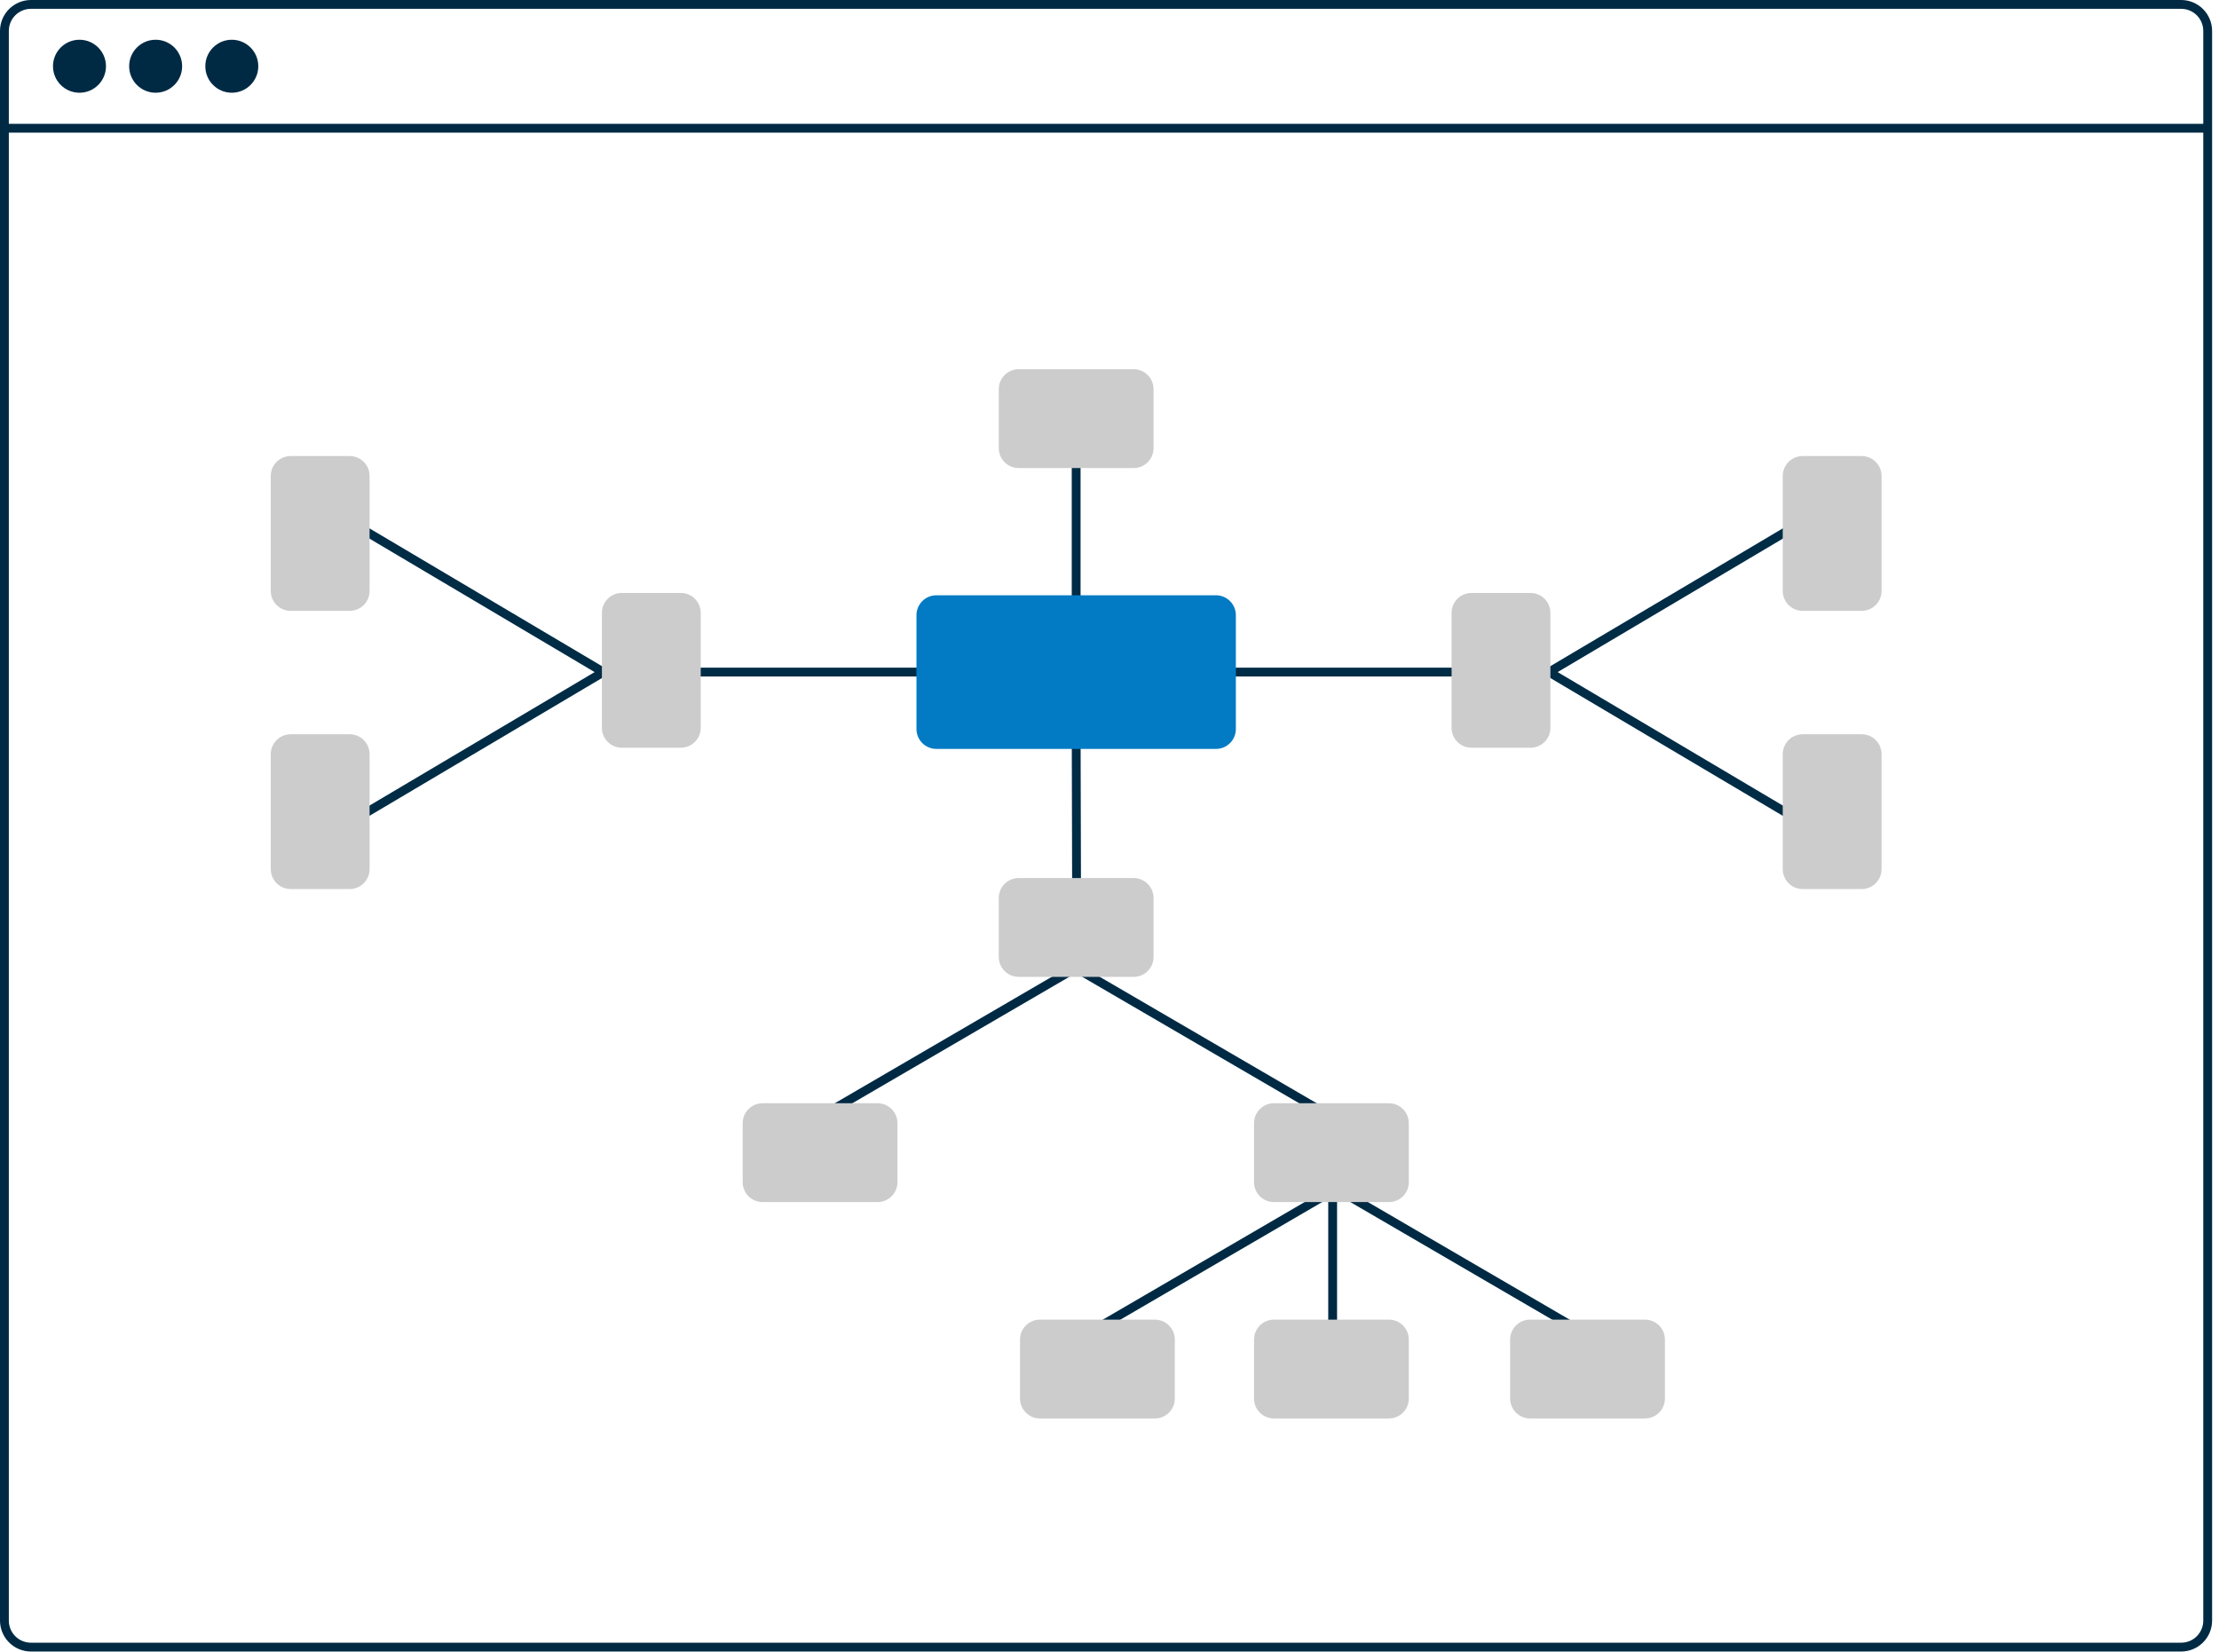
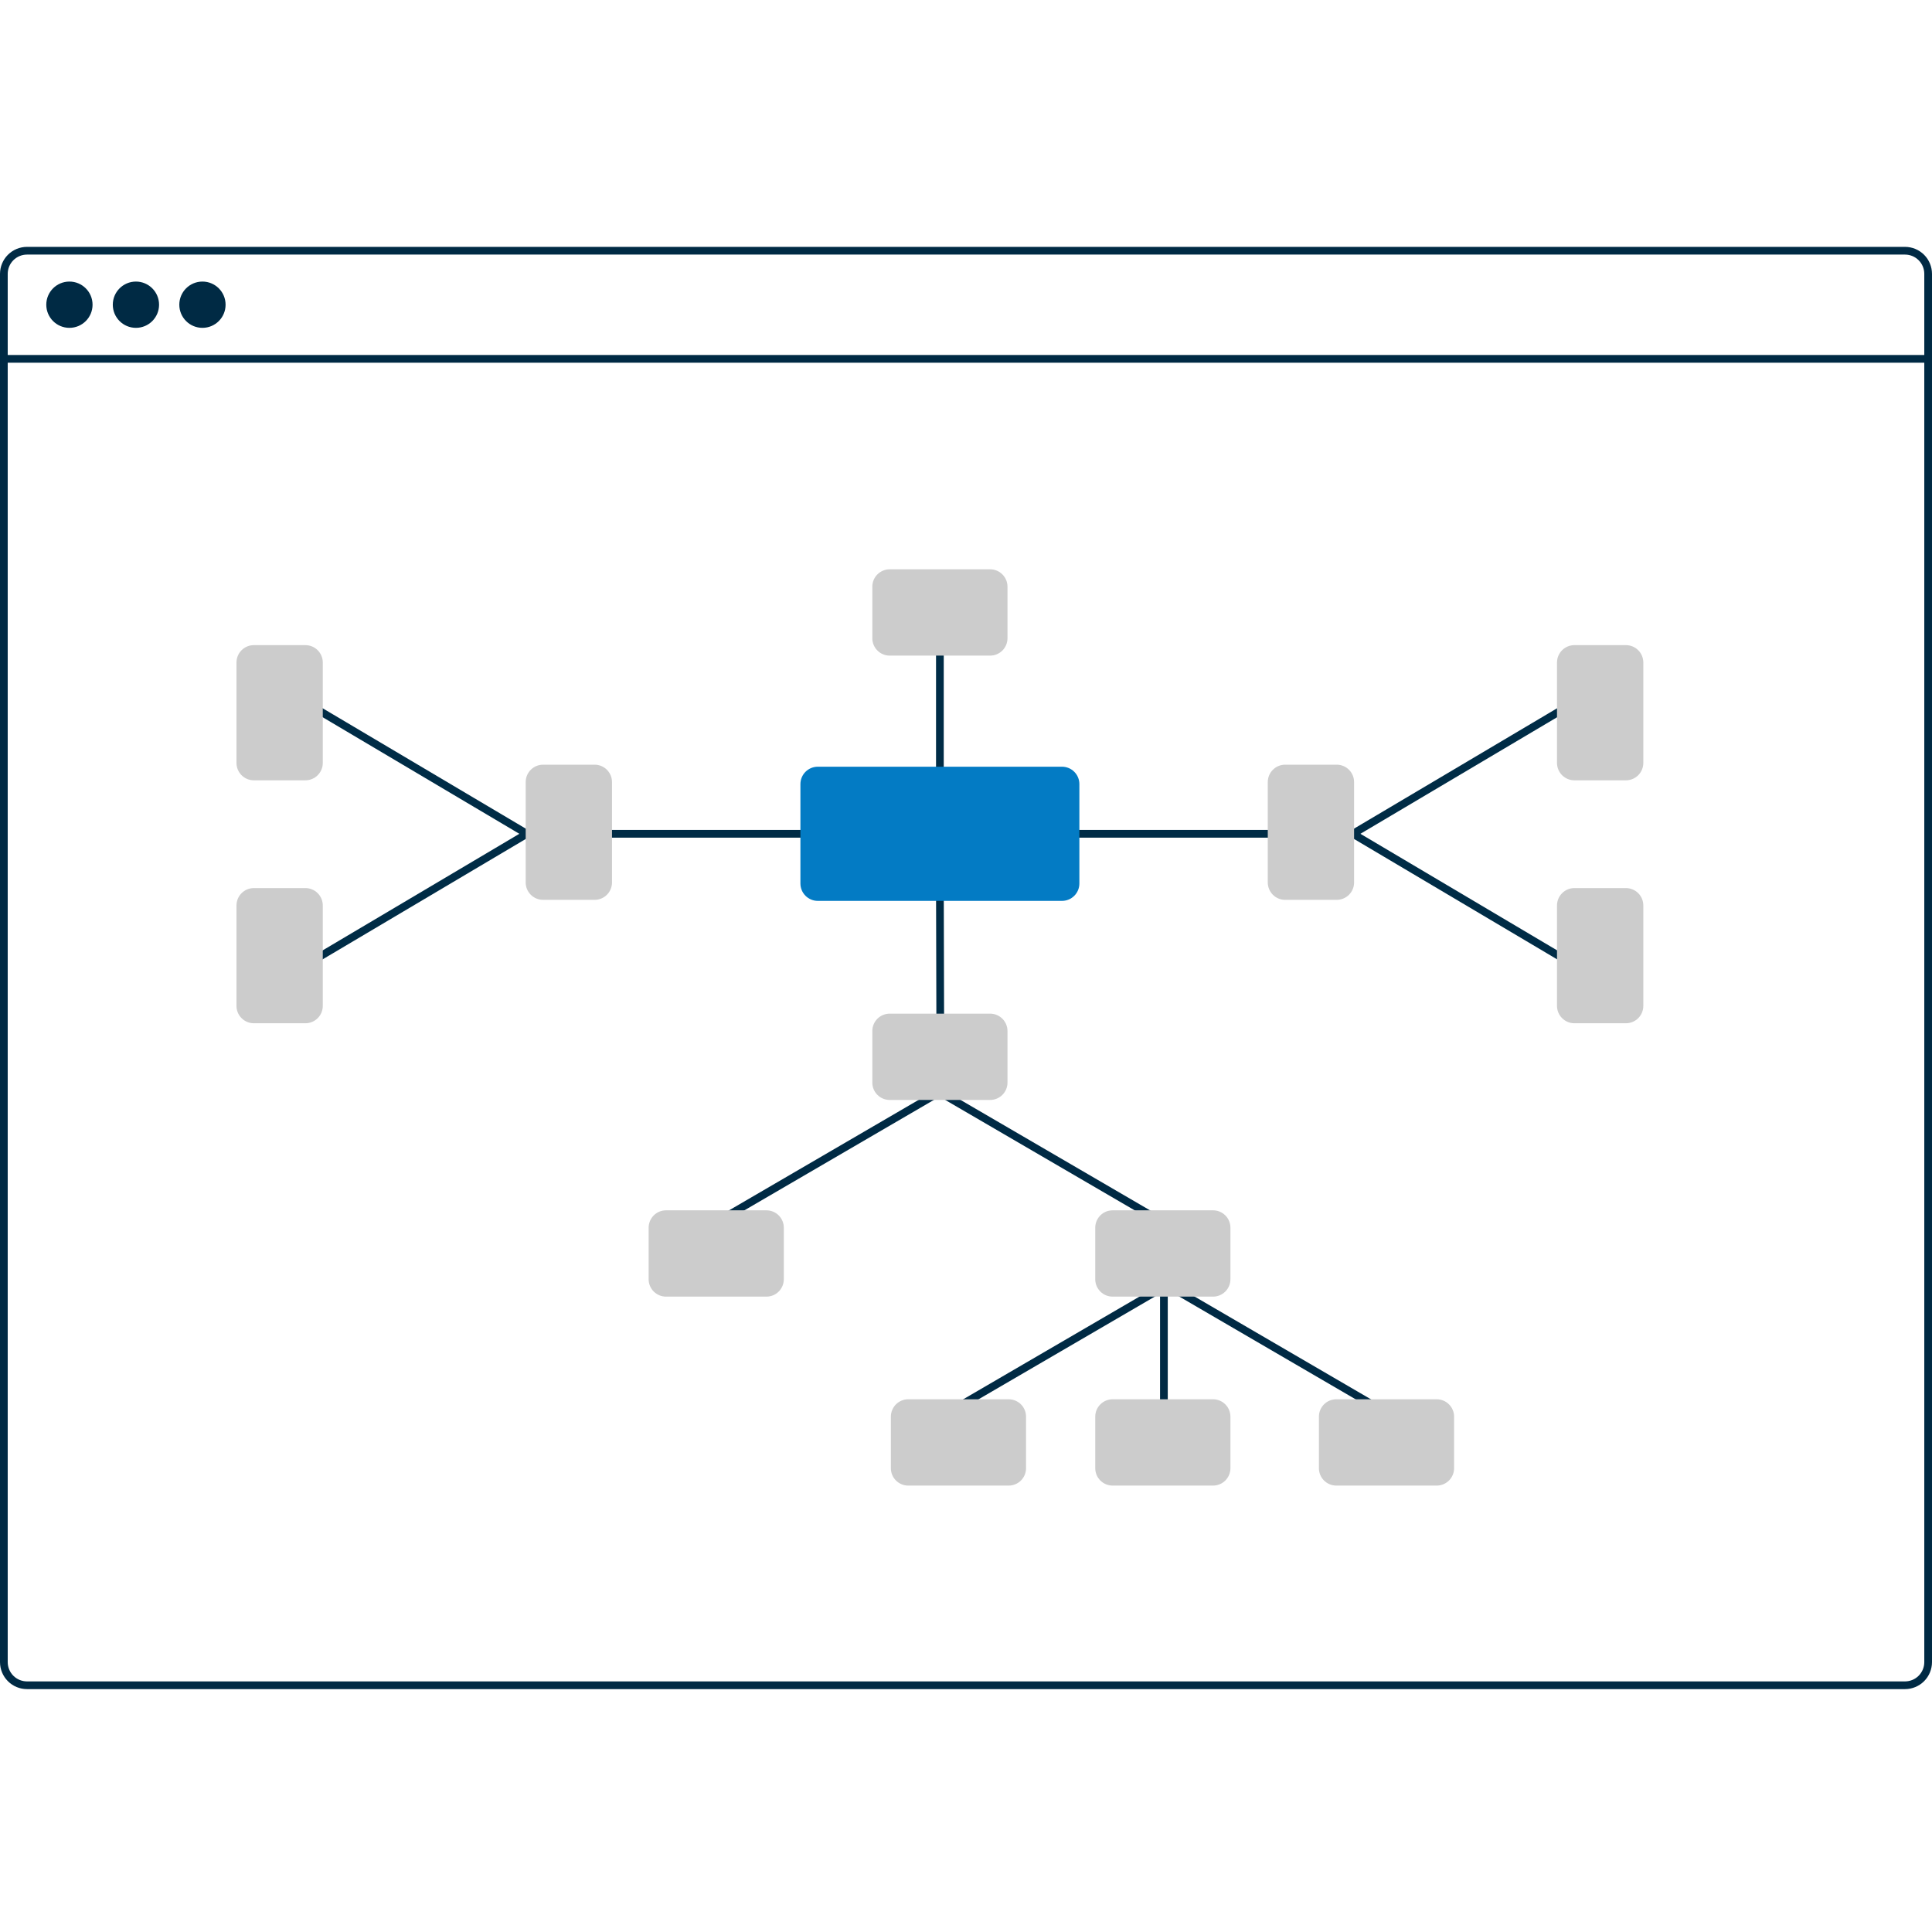
- <svg xmlns="http://www.w3.org/2000/svg" width="215" height="160" viewBox="0 0 215 160" fill="none">
-   <path d="M211.337 0H2.995C2.201 0.001 1.44 0.317 0.878 0.878C0.317 1.44 0.001 2.201 0 2.995V157.005C0.001 157.799 0.317 158.56 0.878 159.122C1.44 159.683 2.201 159.999 2.995 160H211.337C212.131 159.999 212.892 159.683 213.453 159.122C214.015 158.56 214.331 157.799 214.332 157.005V2.995C214.331 2.201 214.015 1.44 213.453 0.878C212.892 0.317 212.131 0.001 211.337 0ZM213.476 157.005C213.476 157.573 213.25 158.117 212.849 158.518C212.448 158.919 211.904 159.144 211.337 159.144H2.995C2.427 159.144 1.883 158.919 1.482 158.518C1.081 158.117 0.856 157.573 0.856 157.005V2.995C0.856 2.427 1.081 1.883 1.482 1.482C1.883 1.081 2.427 0.856 2.995 0.856H211.337C211.904 0.856 212.448 1.081 212.849 1.482C213.25 1.883 213.476 2.427 213.476 2.995V157.005Z" fill="#002A44" />
-   <path d="M213.904 11.996H0.428V12.851H213.904V11.996Z" fill="#002A44" />
-   <path d="M7.701 8.984C9.118 8.984 10.268 7.835 10.268 6.417C10.268 5 9.118 3.85 7.701 3.85C6.283 3.85 5.134 5 5.134 6.417C5.134 7.835 6.283 8.984 7.701 8.984Z" fill="#002A44" />
-   <path d="M15.081 8.984C16.498 8.984 17.647 7.835 17.647 6.417C17.647 5 16.498 3.85 15.081 3.85C13.663 3.85 12.514 5 12.514 6.417C12.514 7.835 13.663 8.984 15.081 8.984Z" fill="#002A44" />
-   <path d="M22.459 8.984C23.877 8.984 25.026 7.835 25.026 6.417C25.026 5 23.877 3.85 22.459 3.85C21.042 3.85 19.893 5 19.893 6.417C19.893 7.835 21.042 8.984 22.459 8.984Z" fill="#002A44" />
-   <path d="M129.121 133.179C129.008 133.179 128.899 133.133 128.819 133.053C128.738 132.973 128.693 132.864 128.693 132.751V115.211C128.693 115.097 128.738 114.988 128.819 114.908C128.899 114.828 129.008 114.783 129.121 114.783C129.235 114.783 129.343 114.828 129.424 114.908C129.504 114.988 129.549 115.097 129.549 115.211V132.751C129.549 132.864 129.504 132.973 129.424 133.053C129.343 133.133 129.235 133.179 129.121 133.179Z" fill="#002A44" />
-   <path d="M128.536 108.366C128.46 108.366 128.386 108.346 128.321 108.307L104.015 94.145C103.917 94.088 103.846 93.994 103.817 93.885C103.788 93.775 103.804 93.659 103.861 93.561C103.918 93.463 104.012 93.391 104.121 93.362C104.231 93.333 104.347 93.349 104.445 93.406L128.751 107.568C128.833 107.615 128.896 107.688 128.932 107.775C128.967 107.862 128.973 107.959 128.949 108.049C128.924 108.14 128.871 108.22 128.796 108.278C128.721 108.335 128.63 108.366 128.536 108.366Z" fill="#002A44" />
-   <path d="M79.924 108.366C79.83 108.366 79.739 108.335 79.664 108.278C79.589 108.221 79.535 108.14 79.511 108.05C79.486 107.959 79.492 107.862 79.528 107.775C79.564 107.688 79.627 107.615 79.709 107.568L104.014 93.406C104.112 93.35 104.229 93.334 104.338 93.363C104.448 93.392 104.541 93.463 104.598 93.561C104.655 93.659 104.671 93.775 104.642 93.885C104.614 93.994 104.543 94.088 104.445 94.145L80.139 108.308C80.074 108.346 80 108.366 79.924 108.366Z" fill="#002A44" />
-   <path d="M153.777 129.756C153.701 129.756 153.627 129.736 153.562 129.698L129.256 115.536C129.158 115.479 129.087 115.385 129.058 115.275C129.029 115.166 129.045 115.049 129.102 114.951C129.159 114.853 129.253 114.782 129.362 114.753C129.472 114.724 129.589 114.74 129.687 114.796L153.993 128.959C154.074 129.006 154.137 129.079 154.173 129.166C154.209 129.253 154.215 129.349 154.19 129.44C154.166 129.531 154.112 129.611 154.037 129.668C153.962 129.725 153.871 129.756 153.777 129.756V129.756Z" fill="#002A44" />
-   <path d="M105.166 129.756C105.071 129.756 104.98 129.725 104.905 129.668C104.831 129.611 104.777 129.531 104.752 129.44C104.728 129.349 104.734 129.253 104.769 129.166C104.805 129.079 104.868 129.006 104.95 128.958L129.256 114.796C129.354 114.74 129.47 114.724 129.579 114.753C129.689 114.783 129.782 114.854 129.839 114.952C129.896 115.049 129.912 115.166 129.883 115.275C129.855 115.385 129.784 115.478 129.686 115.536L105.38 129.698C105.315 129.736 105.241 129.756 105.166 129.756Z" fill="#002A44" />
-   <path d="M104.309 86.547C104.196 86.547 104.087 86.502 104.007 86.422C103.927 86.343 103.882 86.234 103.881 86.121L103.842 70.554C103.842 70.498 103.853 70.442 103.874 70.39C103.895 70.338 103.927 70.291 103.966 70.251C104.006 70.211 104.053 70.18 104.105 70.158C104.157 70.136 104.212 70.125 104.269 70.125H104.27C104.383 70.125 104.492 70.17 104.572 70.25C104.652 70.33 104.697 70.439 104.697 70.552L104.737 86.119C104.737 86.175 104.726 86.231 104.705 86.282C104.683 86.334 104.652 86.382 104.612 86.421C104.573 86.461 104.526 86.493 104.474 86.514C104.422 86.536 104.366 86.547 104.31 86.547L104.309 86.547Z" fill="#002C46" />
-   <path d="M109.843 94.64H98.698C98.187 94.639 97.698 94.436 97.337 94.075C96.976 93.715 96.773 93.225 96.772 92.715V86.99C96.773 86.48 96.976 85.99 97.337 85.629C97.698 85.269 98.187 85.066 98.698 85.065H109.843C110.353 85.066 110.843 85.269 111.203 85.629C111.564 85.99 111.767 86.48 111.768 86.99V92.715C111.767 93.225 111.564 93.715 111.203 94.075C110.843 94.436 110.353 94.639 109.843 94.64Z" fill="#CCCCCC" />
-   <path d="M91.397 65.54H67.682C67.568 65.54 67.459 65.495 67.379 65.415C67.299 65.335 67.254 65.226 67.254 65.113C67.254 64.999 67.299 64.89 67.379 64.81C67.459 64.73 67.568 64.685 67.682 64.685H91.397C91.51 64.685 91.619 64.73 91.699 64.81C91.779 64.89 91.824 64.999 91.824 65.113C91.824 65.226 91.779 65.335 91.699 65.415C91.619 65.495 91.51 65.54 91.397 65.54Z" fill="#002C46" />
-   <path d="M104.27 59.43C104.156 59.43 104.047 59.385 103.967 59.305C103.887 59.224 103.842 59.116 103.842 59.002V44.194C103.842 44.081 103.887 43.972 103.967 43.892C104.047 43.812 104.156 43.767 104.27 43.767C104.383 43.767 104.492 43.812 104.572 43.892C104.652 43.972 104.697 44.081 104.697 44.194V59.002C104.697 59.116 104.652 59.224 104.572 59.305C104.492 59.385 104.383 59.43 104.27 59.43Z" fill="#002C46" />
-   <path d="M58.454 65.54C58.377 65.54 58.302 65.52 58.236 65.481L35.214 51.835C35.116 51.777 35.046 51.683 35.018 51.573C34.99 51.464 35.007 51.347 35.065 51.25C35.122 51.152 35.217 51.082 35.326 51.053C35.436 51.025 35.552 51.042 35.65 51.099L58.672 64.745C58.753 64.792 58.816 64.865 58.851 64.952C58.886 65.039 58.892 65.135 58.867 65.226C58.842 65.316 58.788 65.396 58.714 65.453C58.639 65.51 58.548 65.541 58.454 65.54Z" fill="#002C46" />
-   <path d="M35.433 79.186C35.339 79.186 35.248 79.155 35.173 79.098C35.099 79.041 35.045 78.962 35.02 78.871C34.995 78.781 35.001 78.685 35.036 78.598C35.071 78.511 35.134 78.438 35.215 78.39L58.237 64.745C58.335 64.687 58.451 64.67 58.561 64.698C58.671 64.726 58.765 64.797 58.823 64.894C58.881 64.992 58.898 65.109 58.87 65.219C58.842 65.329 58.771 65.423 58.673 65.481L35.651 79.126C35.585 79.165 35.51 79.186 35.433 79.186Z" fill="#002C46" />
-   <path d="M65.969 72.441H60.245C59.734 72.44 59.245 72.237 58.884 71.876C58.523 71.516 58.32 71.026 58.319 70.516V59.371C58.32 58.86 58.523 58.371 58.884 58.01C59.245 57.649 59.734 57.446 60.245 57.446H65.969C66.48 57.446 66.969 57.649 67.33 58.01C67.691 58.371 67.894 58.86 67.894 59.371V70.516C67.894 71.026 67.691 71.516 67.33 71.876C66.969 72.237 66.48 72.44 65.969 72.441Z" fill="#CCCCCC" />
-   <path d="M109.843 45.346H98.698C98.187 45.345 97.698 45.142 97.337 44.781C96.976 44.42 96.773 43.931 96.772 43.421V37.696C96.773 37.185 96.976 36.696 97.337 36.335C97.698 35.974 98.187 35.771 98.698 35.771H109.843C110.353 35.771 110.843 35.974 111.203 36.335C111.564 36.696 111.767 37.185 111.768 37.696V43.421C111.767 43.931 111.564 44.42 111.203 44.781C110.843 45.142 110.353 45.345 109.843 45.346Z" fill="#CCCCCC" />
-   <path d="M33.884 59.179H28.16C27.649 59.178 27.16 58.975 26.799 58.614C26.438 58.253 26.235 57.764 26.234 57.254V46.108C26.235 45.598 26.438 45.109 26.799 44.748C27.16 44.387 27.649 44.184 28.16 44.183H33.884C34.395 44.184 34.884 44.387 35.245 44.748C35.606 45.109 35.809 45.598 35.809 46.108V57.254C35.809 57.764 35.606 58.253 35.245 58.614C34.884 58.975 34.395 59.178 33.884 59.179Z" fill="#CCCCCC" />
-   <path d="M33.884 86.131H28.16C27.649 86.13 27.16 85.927 26.799 85.566C26.438 85.205 26.235 84.716 26.234 84.206V73.06C26.235 72.55 26.438 72.061 26.799 71.7C27.16 71.339 27.649 71.136 28.16 71.135H33.884C34.395 71.136 34.884 71.339 35.245 71.7C35.606 72.061 35.809 72.55 35.809 73.06V84.206C35.809 84.716 35.606 85.205 35.245 85.566C34.884 85.927 34.395 86.13 33.884 86.131Z" fill="#CCCCCC" />
-   <path d="M140.858 65.54H117.143C117.029 65.54 116.92 65.495 116.84 65.415C116.76 65.335 116.715 65.226 116.715 65.113C116.715 64.999 116.76 64.89 116.84 64.81C116.92 64.73 117.029 64.685 117.143 64.685H140.858C140.971 64.685 141.08 64.73 141.16 64.81C141.24 64.89 141.285 64.999 141.285 65.113C141.285 65.226 141.24 65.335 141.16 65.415C141.08 65.495 140.971 65.54 140.858 65.54Z" fill="#002C46" />
-   <path d="M150.084 65.54C149.991 65.54 149.899 65.51 149.825 65.453C149.75 65.396 149.696 65.316 149.672 65.226C149.647 65.135 149.652 65.039 149.687 64.952C149.723 64.865 149.785 64.792 149.866 64.745L172.888 51.099C172.937 51.071 172.99 51.052 173.046 51.044C173.101 51.036 173.158 51.039 173.213 51.053C173.267 51.067 173.318 51.091 173.363 51.125C173.408 51.159 173.446 51.201 173.475 51.249C173.503 51.297 173.522 51.351 173.53 51.407C173.538 51.462 173.535 51.519 173.521 51.573C173.507 51.628 173.483 51.679 173.449 51.724C173.415 51.769 173.373 51.807 173.325 51.835L150.302 65.481C150.236 65.52 150.161 65.54 150.084 65.54Z" fill="#002C46" />
-   <path d="M173.106 79.186C173.029 79.186 172.954 79.165 172.888 79.126L149.866 65.481C149.768 65.423 149.698 65.329 149.67 65.219C149.641 65.109 149.658 64.992 149.716 64.894C149.774 64.797 149.868 64.726 149.978 64.698C150.088 64.67 150.205 64.687 150.302 64.745L173.325 78.39C173.405 78.438 173.468 78.511 173.503 78.598C173.538 78.685 173.544 78.781 173.519 78.871C173.494 78.962 173.44 79.041 173.366 79.098C173.291 79.155 173.2 79.186 173.106 79.186V79.186Z" fill="#002C46" />
-   <path d="M148.294 72.441H142.57C142.059 72.44 141.57 72.237 141.209 71.876C140.848 71.516 140.645 71.026 140.645 70.516V59.371C140.645 58.86 140.848 58.371 141.209 58.01C141.57 57.649 142.059 57.446 142.57 57.446H148.294C148.805 57.446 149.294 57.649 149.655 58.01C150.016 58.371 150.219 58.86 150.219 59.371V70.516C150.219 71.026 150.016 71.516 149.655 71.876C149.294 72.237 148.805 72.44 148.294 72.441Z" fill="#CCCCCC" />
-   <path d="M180.38 59.179H174.656C174.145 59.178 173.656 58.975 173.295 58.614C172.934 58.253 172.731 57.764 172.73 57.254V46.108C172.731 45.598 172.934 45.109 173.295 44.748C173.656 44.387 174.145 44.184 174.656 44.183H180.38C180.891 44.184 181.38 44.387 181.741 44.748C182.102 45.109 182.305 45.598 182.305 46.108V57.254C182.305 57.764 182.102 58.253 181.741 58.614C181.38 58.975 180.891 59.178 180.38 59.179Z" fill="#CCCCCC" />
-   <path d="M180.38 86.131H174.656C174.145 86.13 173.656 85.927 173.295 85.566C172.934 85.205 172.731 84.716 172.73 84.206V73.06C172.731 72.55 172.934 72.061 173.295 71.7C173.656 71.339 174.145 71.136 174.656 71.135H180.38C180.891 71.136 181.38 71.339 181.741 71.7C182.102 72.061 182.305 72.55 182.305 73.06V84.206C182.305 84.716 182.102 85.205 181.741 85.566C181.38 85.927 180.891 86.13 180.38 86.131Z" fill="#CCCCCC" />
-   <path d="M85.029 116.458H73.884C73.374 116.458 72.884 116.255 72.523 115.894C72.162 115.533 71.96 115.043 71.959 114.533V108.808C71.96 108.298 72.162 107.809 72.523 107.448C72.884 107.087 73.374 106.884 73.884 106.883H85.029C85.54 106.884 86.029 107.087 86.39 107.448C86.751 107.809 86.954 108.298 86.954 108.808V114.533C86.954 115.043 86.751 115.533 86.39 115.894C86.029 116.255 85.54 116.458 85.029 116.458Z" fill="#CCCCCC" />
-   <path d="M134.575 116.458H123.43C122.92 116.458 122.43 116.255 122.069 115.894C121.708 115.533 121.505 115.043 121.505 114.533V108.808C121.505 108.298 121.708 107.809 122.069 107.448C122.43 107.087 122.92 106.884 123.43 106.883H134.575C135.086 106.884 135.575 107.087 135.936 107.448C136.297 107.809 136.5 108.298 136.5 108.808V114.533C136.5 115.043 136.297 115.533 135.936 115.894C135.575 116.255 135.086 116.458 134.575 116.458Z" fill="#CCCCCC" />
-   <path d="M111.901 137.421H100.756C100.246 137.42 99.756 137.217 99.395 136.856C99.035 136.495 98.832 136.006 98.831 135.496V129.771C98.832 129.26 99.035 128.771 99.395 128.41C99.756 128.049 100.246 127.846 100.756 127.846H111.901C112.412 127.846 112.901 128.049 113.262 128.41C113.623 128.771 113.826 129.26 113.827 129.771V135.496C113.826 136.006 113.623 136.495 113.262 136.856C112.901 137.217 112.412 137.42 111.901 137.421Z" fill="#CCCCCC" />
-   <path d="M159.389 137.421H148.243C147.733 137.42 147.244 137.217 146.883 136.856C146.522 136.495 146.319 136.006 146.318 135.496V129.771C146.319 129.26 146.522 128.771 146.883 128.41C147.244 128.049 147.733 127.846 148.243 127.846H159.389C159.899 127.846 160.388 128.049 160.749 128.41C161.11 128.771 161.313 129.26 161.314 129.771V135.496C161.313 136.006 161.11 136.495 160.749 136.856C160.388 137.217 159.899 137.42 159.389 137.421Z" fill="#CCCCCC" />
-   <path d="M134.575 137.421H123.43C122.92 137.42 122.43 137.217 122.069 136.856C121.708 136.495 121.505 136.006 121.505 135.496V129.771C121.505 129.26 121.708 128.771 122.069 128.41C122.43 128.049 122.92 127.846 123.43 127.846H134.575C135.086 127.846 135.575 128.049 135.936 128.41C136.297 128.771 136.5 129.26 136.5 129.771V135.496C136.5 136.006 136.297 136.495 135.936 136.856C135.575 137.217 135.086 137.42 134.575 137.421Z" fill="#CCCCCC" />
-   <path d="M117.819 72.555H90.722C90.212 72.554 89.722 72.351 89.361 71.99C89.001 71.629 88.797 71.14 88.797 70.63V59.596C88.797 59.085 89.001 58.596 89.361 58.235C89.722 57.874 90.212 57.671 90.722 57.67H117.819C118.329 57.671 118.818 57.874 119.179 58.235C119.54 58.596 119.743 59.085 119.744 59.596V70.63C119.743 71.14 119.54 71.629 119.179 71.99C118.818 72.351 118.329 72.554 117.819 72.555Z" fill="#037BC4" />
+ <svg xmlns="http://www.w3.org/2000/svg" width="180" height="180" viewBox="0 0 180 180" fill="none">
+   <path d="M177.485 23H2.515C1.848 23.001 1.209 23.266 0.737 23.737C0.266 24.209 0.001 24.848 0 25.515V154.856C0.001 155.523 0.266 156.162 0.737 156.634C1.209 157.105 1.848 157.371 2.515 157.371H177.485C178.152 157.371 178.791 157.105 179.263 156.634C179.734 156.162 179.999 155.523 180 154.856V25.515C179.999 24.848 179.734 24.209 179.263 23.737C178.791 23.266 178.152 23.001 177.485 23V23ZM179.281 154.856C179.281 155.333 179.092 155.789 178.755 156.126C178.418 156.463 177.961 156.652 177.485 156.653H2.515C2.039 156.652 1.582 156.463 1.245 156.126C0.908 155.789 0.719 155.333 0.719 154.856V25.515C0.719 25.039 0.908 24.582 1.245 24.245C1.582 23.908 2.039 23.719 2.515 23.719H177.485C177.961 23.719 178.418 23.908 178.755 24.245C179.092 24.582 179.281 25.039 179.281 25.515V154.856Z" fill="#002A44" />
+   <path d="M179.641 33.074H0.359V33.793H179.641V33.074Z" fill="#002A44" />
+   <path d="M6.467 30.545C7.658 30.545 8.623 29.58 8.623 28.389C8.623 27.199 7.658 26.233 6.467 26.233C5.277 26.233 4.312 27.199 4.312 28.389C4.312 29.58 5.277 30.545 6.467 30.545Z" fill="#002A44" />
+   <path d="M12.665 30.545C13.855 30.545 14.82 29.58 14.82 28.389C14.82 27.199 13.855 26.233 12.665 26.233C11.474 26.233 10.509 27.199 10.509 28.389C10.509 29.58 11.474 30.545 12.665 30.545Z" fill="#002A44" />
+   <path d="M18.862 30.545C20.052 30.545 21.017 29.58 21.017 28.389C21.017 27.199 20.052 26.233 18.862 26.233C17.671 26.233 16.706 27.199 16.706 28.389C16.706 29.58 17.671 30.545 18.862 30.545Z" fill="#002A44" />
+   <path d="M108.438 134.846C108.343 134.846 108.252 134.808 108.184 134.741C108.117 134.673 108.079 134.582 108.079 134.487V119.756C108.079 119.661 108.117 119.57 108.184 119.502C108.252 119.435 108.343 119.397 108.438 119.397C108.534 119.397 108.625 119.435 108.692 119.502C108.76 119.57 108.798 119.661 108.798 119.756V134.487C108.798 134.582 108.76 134.673 108.692 134.741C108.625 134.808 108.534 134.846 108.438 134.846V134.846Z" fill="#002A44" />
+   <path d="M107.947 114.008C107.883 114.008 107.821 113.991 107.766 113.959L87.354 102.065C87.272 102.017 87.212 101.938 87.188 101.846C87.163 101.754 87.177 101.656 87.225 101.574C87.272 101.492 87.351 101.432 87.443 101.408C87.535 101.383 87.633 101.396 87.716 101.444L108.128 113.338C108.196 113.378 108.25 113.439 108.28 113.512C108.31 113.585 108.315 113.666 108.294 113.742C108.273 113.818 108.228 113.886 108.165 113.934C108.103 113.982 108.026 114.008 107.947 114.008V114.008Z" fill="#002A44" />
+   <path d="M67.122 114.008C67.043 114.008 66.966 113.982 66.904 113.934C66.841 113.886 66.796 113.818 66.775 113.742C66.754 113.666 66.76 113.585 66.79 113.512C66.82 113.439 66.873 113.378 66.941 113.338L87.354 101.444C87.436 101.397 87.534 101.384 87.626 101.408C87.718 101.433 87.796 101.493 87.844 101.575C87.892 101.657 87.905 101.755 87.881 101.846C87.857 101.938 87.797 102.017 87.715 102.065L67.303 113.959C67.248 113.991 67.186 114.008 67.122 114.008V114.008Z" fill="#002A44" />
+   <path d="M129.145 131.972C129.082 131.972 129.019 131.955 128.965 131.923L108.552 120.029C108.47 119.981 108.41 119.903 108.386 119.811C108.362 119.719 108.375 119.621 108.423 119.538C108.471 119.456 108.549 119.396 108.641 119.372C108.733 119.347 108.831 119.361 108.914 119.408L129.326 131.302C129.395 131.342 129.448 131.403 129.478 131.476C129.508 131.549 129.513 131.63 129.492 131.706C129.472 131.783 129.426 131.85 129.364 131.898C129.301 131.946 129.224 131.972 129.145 131.972V131.972Z" fill="#002A44" />
+   <path d="M88.321 131.972C88.242 131.972 88.165 131.946 88.102 131.898C88.039 131.85 87.994 131.783 87.973 131.706C87.953 131.63 87.958 131.549 87.988 131.476C88.018 131.403 88.071 131.342 88.139 131.302L108.552 119.408C108.634 119.361 108.732 119.348 108.824 119.372C108.916 119.397 108.994 119.457 109.042 119.539C109.09 119.621 109.103 119.719 109.079 119.811C109.055 119.902 108.996 119.981 108.914 120.029L88.501 131.923C88.446 131.955 88.384 131.972 88.321 131.972V131.972Z" fill="#002A44" />
+   <path d="M87.6 95.684C87.505 95.684 87.414 95.647 87.347 95.579C87.279 95.512 87.242 95.421 87.241 95.326L87.208 82.253C87.208 82.205 87.217 82.159 87.235 82.115C87.253 82.071 87.279 82.032 87.313 81.998C87.346 81.965 87.385 81.938 87.429 81.92C87.472 81.902 87.519 81.893 87.566 81.892H87.567C87.662 81.892 87.754 81.93 87.821 81.997C87.888 82.065 87.926 82.156 87.927 82.251L87.96 95.324C87.96 95.371 87.951 95.418 87.933 95.462C87.915 95.505 87.888 95.545 87.855 95.578C87.822 95.612 87.782 95.638 87.739 95.657C87.695 95.675 87.649 95.684 87.601 95.684L87.6 95.684Z" fill="#002C46" />
+   <path d="M92.248 102.48H82.888C82.46 102.48 82.049 102.31 81.746 102.006C81.442 101.703 81.272 101.292 81.272 100.864V96.056C81.272 95.627 81.442 95.216 81.746 94.913C82.049 94.61 82.46 94.44 82.888 94.439H92.248C92.677 94.44 93.088 94.61 93.391 94.913C93.694 95.216 93.865 95.627 93.865 96.056V100.864C93.865 101.292 93.694 101.703 93.391 102.006C93.088 102.31 92.677 102.48 92.248 102.48V102.48Z" fill="#CCCCCC" />
+   <path d="M76.757 78.042H56.841C56.745 78.042 56.654 78.004 56.587 77.937C56.519 77.87 56.481 77.778 56.481 77.683C56.481 77.588 56.519 77.496 56.587 77.429C56.654 77.362 56.745 77.324 56.841 77.324H76.757C76.852 77.324 76.944 77.362 77.011 77.429C77.078 77.496 77.116 77.588 77.116 77.683C77.116 77.778 77.078 77.87 77.011 77.937C76.944 78.004 76.852 78.042 76.757 78.042Z" fill="#002C46" />
+   <path d="M87.567 72.91C87.472 72.91 87.381 72.873 87.313 72.805C87.246 72.738 87.208 72.647 87.208 72.551V60.115C87.208 60.02 87.246 59.929 87.313 59.861C87.381 59.794 87.472 59.756 87.567 59.756C87.663 59.756 87.754 59.794 87.821 59.861C87.889 59.929 87.927 60.02 87.927 60.115V72.551C87.927 72.647 87.889 72.738 87.821 72.805C87.754 72.873 87.663 72.91 87.567 72.91V72.91Z" fill="#002C46" />
+   <path d="M49.09 78.042C49.026 78.042 48.963 78.025 48.907 77.992L29.573 66.532C29.491 66.484 29.432 66.405 29.409 66.312C29.385 66.22 29.399 66.123 29.448 66.041C29.496 65.959 29.575 65.9 29.667 65.876C29.759 65.852 29.857 65.866 29.939 65.914L49.274 77.374C49.342 77.414 49.394 77.475 49.424 77.548C49.453 77.621 49.458 77.702 49.437 77.778C49.416 77.854 49.371 77.921 49.308 77.969C49.246 78.016 49.169 78.042 49.09 78.042V78.042Z" fill="#002C46" />
+   <path d="M29.757 89.502C29.678 89.502 29.602 89.476 29.539 89.428C29.476 89.381 29.431 89.314 29.41 89.238C29.389 89.162 29.394 89.081 29.424 89.008C29.453 88.935 29.506 88.874 29.573 88.834L48.908 77.374C48.99 77.325 49.088 77.311 49.181 77.335C49.273 77.358 49.352 77.418 49.401 77.5C49.449 77.582 49.463 77.68 49.44 77.772C49.416 77.864 49.357 77.943 49.275 77.992L29.94 89.452C29.885 89.484 29.821 89.502 29.757 89.502Z" fill="#002C46" />
+   <path d="M55.402 83.837H50.594C50.166 83.837 49.755 83.666 49.452 83.363C49.148 83.06 48.978 82.649 48.977 82.221V72.861C48.978 72.432 49.148 72.021 49.452 71.718C49.755 71.415 50.166 71.244 50.594 71.244H55.402C55.831 71.244 56.242 71.415 56.545 71.718C56.848 72.021 57.018 72.432 57.019 72.861V82.221C57.018 82.649 56.848 83.06 56.545 83.363C56.242 83.666 55.831 83.837 55.402 83.837V83.837Z" fill="#CCCCCC" />
+   <path d="M92.248 61.082H82.888C82.46 61.082 82.049 60.911 81.746 60.608C81.442 60.305 81.272 59.894 81.272 59.465V54.658C81.272 54.229 81.442 53.818 81.746 53.515C82.049 53.212 82.46 53.041 82.888 53.041H92.248C92.677 53.041 93.088 53.212 93.391 53.515C93.694 53.818 93.865 54.229 93.865 54.658V59.465C93.865 59.894 93.694 60.305 93.391 60.608C93.088 60.911 92.677 61.082 92.248 61.082V61.082Z" fill="#CCCCCC" />
+   <path d="M28.457 72.7H23.649C23.22 72.699 22.809 72.529 22.506 72.226C22.203 71.922 22.033 71.511 22.032 71.083V61.723C22.033 61.294 22.203 60.883 22.506 60.58C22.809 60.277 23.22 60.107 23.649 60.106H28.457C28.885 60.107 29.296 60.277 29.599 60.58C29.902 60.883 30.073 61.294 30.073 61.723V71.083C30.073 71.511 29.902 71.922 29.599 72.226C29.296 72.529 28.885 72.699 28.457 72.7V72.7Z" fill="#CCCCCC" />
+   <path d="M28.457 95.334H23.649C23.22 95.334 22.809 95.163 22.506 94.86C22.203 94.557 22.033 94.146 22.032 93.718V84.358C22.033 83.929 22.203 83.518 22.506 83.215C22.809 82.912 23.22 82.741 23.649 82.741H28.457C28.885 82.741 29.296 82.912 29.599 83.215C29.902 83.518 30.073 83.929 30.073 84.358V93.718C30.073 94.146 29.902 94.557 29.599 94.86C29.296 95.163 28.885 95.334 28.457 95.334Z" fill="#CCCCCC" />
+   <path d="M118.295 78.042H98.379C98.284 78.042 98.192 78.004 98.125 77.937C98.057 77.87 98.019 77.778 98.019 77.683C98.019 77.588 98.057 77.496 98.125 77.429C98.192 77.362 98.284 77.324 98.379 77.324H118.295C118.39 77.324 118.482 77.362 118.549 77.429C118.616 77.496 118.654 77.588 118.654 77.683C118.654 77.778 118.616 77.87 118.549 77.937C118.482 78.004 118.39 78.042 118.295 78.042Z" fill="#002C46" />
+   <path d="M126.044 78.042C125.965 78.042 125.889 78.016 125.826 77.969C125.763 77.921 125.718 77.854 125.697 77.778C125.677 77.702 125.681 77.621 125.711 77.548C125.74 77.475 125.793 77.414 125.861 77.374L145.195 65.914C145.236 65.89 145.281 65.874 145.328 65.868C145.374 65.861 145.422 65.863 145.468 65.875C145.513 65.887 145.556 65.907 145.594 65.936C145.632 65.964 145.664 65.999 145.688 66.04C145.712 66.081 145.728 66.126 145.734 66.172C145.741 66.219 145.738 66.266 145.727 66.312C145.715 66.358 145.694 66.401 145.666 66.439C145.638 66.476 145.602 66.508 145.562 66.532L126.227 77.992C126.172 78.025 126.109 78.042 126.044 78.042V78.042Z" fill="#002C46" />
+   <path d="M145.378 89.502C145.314 89.502 145.251 89.484 145.195 89.452L125.861 77.992C125.779 77.943 125.719 77.864 125.696 77.772C125.672 77.68 125.686 77.582 125.735 77.5C125.783 77.418 125.862 77.358 125.955 77.335C126.047 77.311 126.145 77.325 126.227 77.374L145.562 88.833C145.629 88.874 145.682 88.935 145.712 89.008C145.741 89.081 145.746 89.162 145.725 89.238C145.704 89.314 145.659 89.381 145.596 89.428C145.534 89.476 145.457 89.502 145.378 89.502V89.502Z" fill="#002C46" />
+   <path d="M124.541 83.837H119.733C119.304 83.837 118.893 83.666 118.59 83.363C118.287 83.06 118.117 82.649 118.116 82.221V72.861C118.117 72.432 118.287 72.021 118.59 71.718C118.893 71.415 119.304 71.244 119.733 71.244H124.541C124.969 71.244 125.38 71.415 125.683 71.718C125.986 72.021 126.157 72.432 126.157 72.861V82.221C126.157 82.649 125.986 83.06 125.683 83.363C125.38 83.666 124.969 83.837 124.541 83.837Z" fill="#CCCCCC" />
+   <path d="M151.487 72.7H146.679C146.251 72.699 145.84 72.529 145.537 72.226C145.233 71.922 145.063 71.511 145.062 71.083V61.723C145.063 61.294 145.233 60.883 145.537 60.58C145.84 60.277 146.251 60.107 146.679 60.106H151.487C151.916 60.107 152.327 60.277 152.63 60.58C152.933 60.883 153.103 61.294 153.104 61.723V71.083C153.103 71.511 152.933 71.922 152.63 72.226C152.327 72.529 151.916 72.699 151.487 72.7V72.7Z" fill="#CCCCCC" />
+   <path d="M151.487 95.334H146.679C146.251 95.334 145.84 95.163 145.537 94.86C145.233 94.557 145.063 94.146 145.062 93.718V84.358C145.063 83.929 145.233 83.518 145.537 83.215C145.84 82.912 146.251 82.741 146.679 82.741H151.487C151.916 82.741 152.327 82.912 152.63 83.215C152.933 83.518 153.103 83.929 153.104 84.358V93.718C153.103 94.146 152.933 94.557 152.63 94.86C152.327 95.163 151.916 95.334 151.487 95.334V95.334Z" fill="#CCCCCC" />
+   <path d="M71.409 120.804H62.049C61.621 120.803 61.21 120.633 60.907 120.33C60.604 120.027 60.433 119.616 60.433 119.187V114.379C60.433 113.951 60.604 113.54 60.907 113.237C61.21 112.934 61.621 112.763 62.049 112.763H71.409C71.838 112.763 72.249 112.934 72.552 113.237C72.855 113.54 73.026 113.951 73.026 114.379V119.187C73.026 119.616 72.855 120.027 72.552 120.33C72.249 120.633 71.838 120.803 71.409 120.804Z" fill="#CCCCCC" />
+   <path d="M113.019 120.804H103.659C103.23 120.803 102.819 120.633 102.516 120.33C102.213 120.027 102.042 119.616 102.042 119.187V114.379C102.042 113.951 102.213 113.54 102.516 113.237C102.819 112.934 103.23 112.763 103.659 112.763H113.019C113.447 112.763 113.858 112.934 114.161 113.237C114.465 113.54 114.635 113.951 114.636 114.379V119.187C114.635 119.616 114.465 120.027 114.161 120.33C113.858 120.633 113.447 120.803 113.019 120.804Z" fill="#CCCCCC" />
+   <path d="M93.977 138.409H84.617C84.188 138.408 83.777 138.238 83.474 137.935C83.171 137.632 83.001 137.221 83 136.792V131.984C83.001 131.556 83.171 131.145 83.474 130.842C83.777 130.538 84.188 130.368 84.617 130.367H93.977C94.405 130.368 94.816 130.538 95.12 130.842C95.423 131.145 95.593 131.556 95.594 131.984V136.792C95.593 137.221 95.423 137.632 95.12 137.935C94.816 138.238 94.405 138.408 93.977 138.409Z" fill="#CCCCCC" />
+   <path d="M133.858 138.409H124.498C124.069 138.408 123.658 138.238 123.355 137.935C123.052 137.632 122.881 137.221 122.881 136.792V131.984C122.881 131.556 123.052 131.145 123.355 130.842C123.658 130.538 124.069 130.368 124.498 130.367H133.858C134.286 130.368 134.697 130.538 135 130.842C135.303 131.145 135.474 131.556 135.474 131.984V136.792C135.474 137.221 135.303 137.632 135 137.935C134.697 138.238 134.286 138.408 133.858 138.409V138.409Z" fill="#CCCCCC" />
+   <path d="M113.019 138.409H103.659C103.23 138.408 102.819 138.238 102.516 137.935C102.213 137.632 102.042 137.221 102.042 136.792V131.984C102.042 131.556 102.213 131.145 102.516 130.842C102.819 130.538 103.23 130.368 103.659 130.367H113.019C113.447 130.368 113.858 130.538 114.161 130.842C114.465 131.145 114.635 131.556 114.636 131.984V136.792C114.635 137.221 114.465 137.632 114.161 137.935C113.858 138.238 113.447 138.408 113.019 138.409Z" fill="#CCCCCC" />
+   <path d="M98.946 83.933H76.19C75.761 83.933 75.35 83.762 75.047 83.459C74.744 83.156 74.574 82.745 74.573 82.316V73.05C74.574 72.621 74.744 72.21 75.047 71.907C75.35 71.604 75.761 71.433 76.19 71.433H98.946C99.375 71.433 99.786 71.604 100.089 71.907C100.392 72.21 100.563 72.621 100.563 73.05V82.316C100.563 82.745 100.392 83.156 100.089 83.459C99.786 83.762 99.375 83.933 98.946 83.933V83.933Z" fill="#037BC4" />
</svg>
